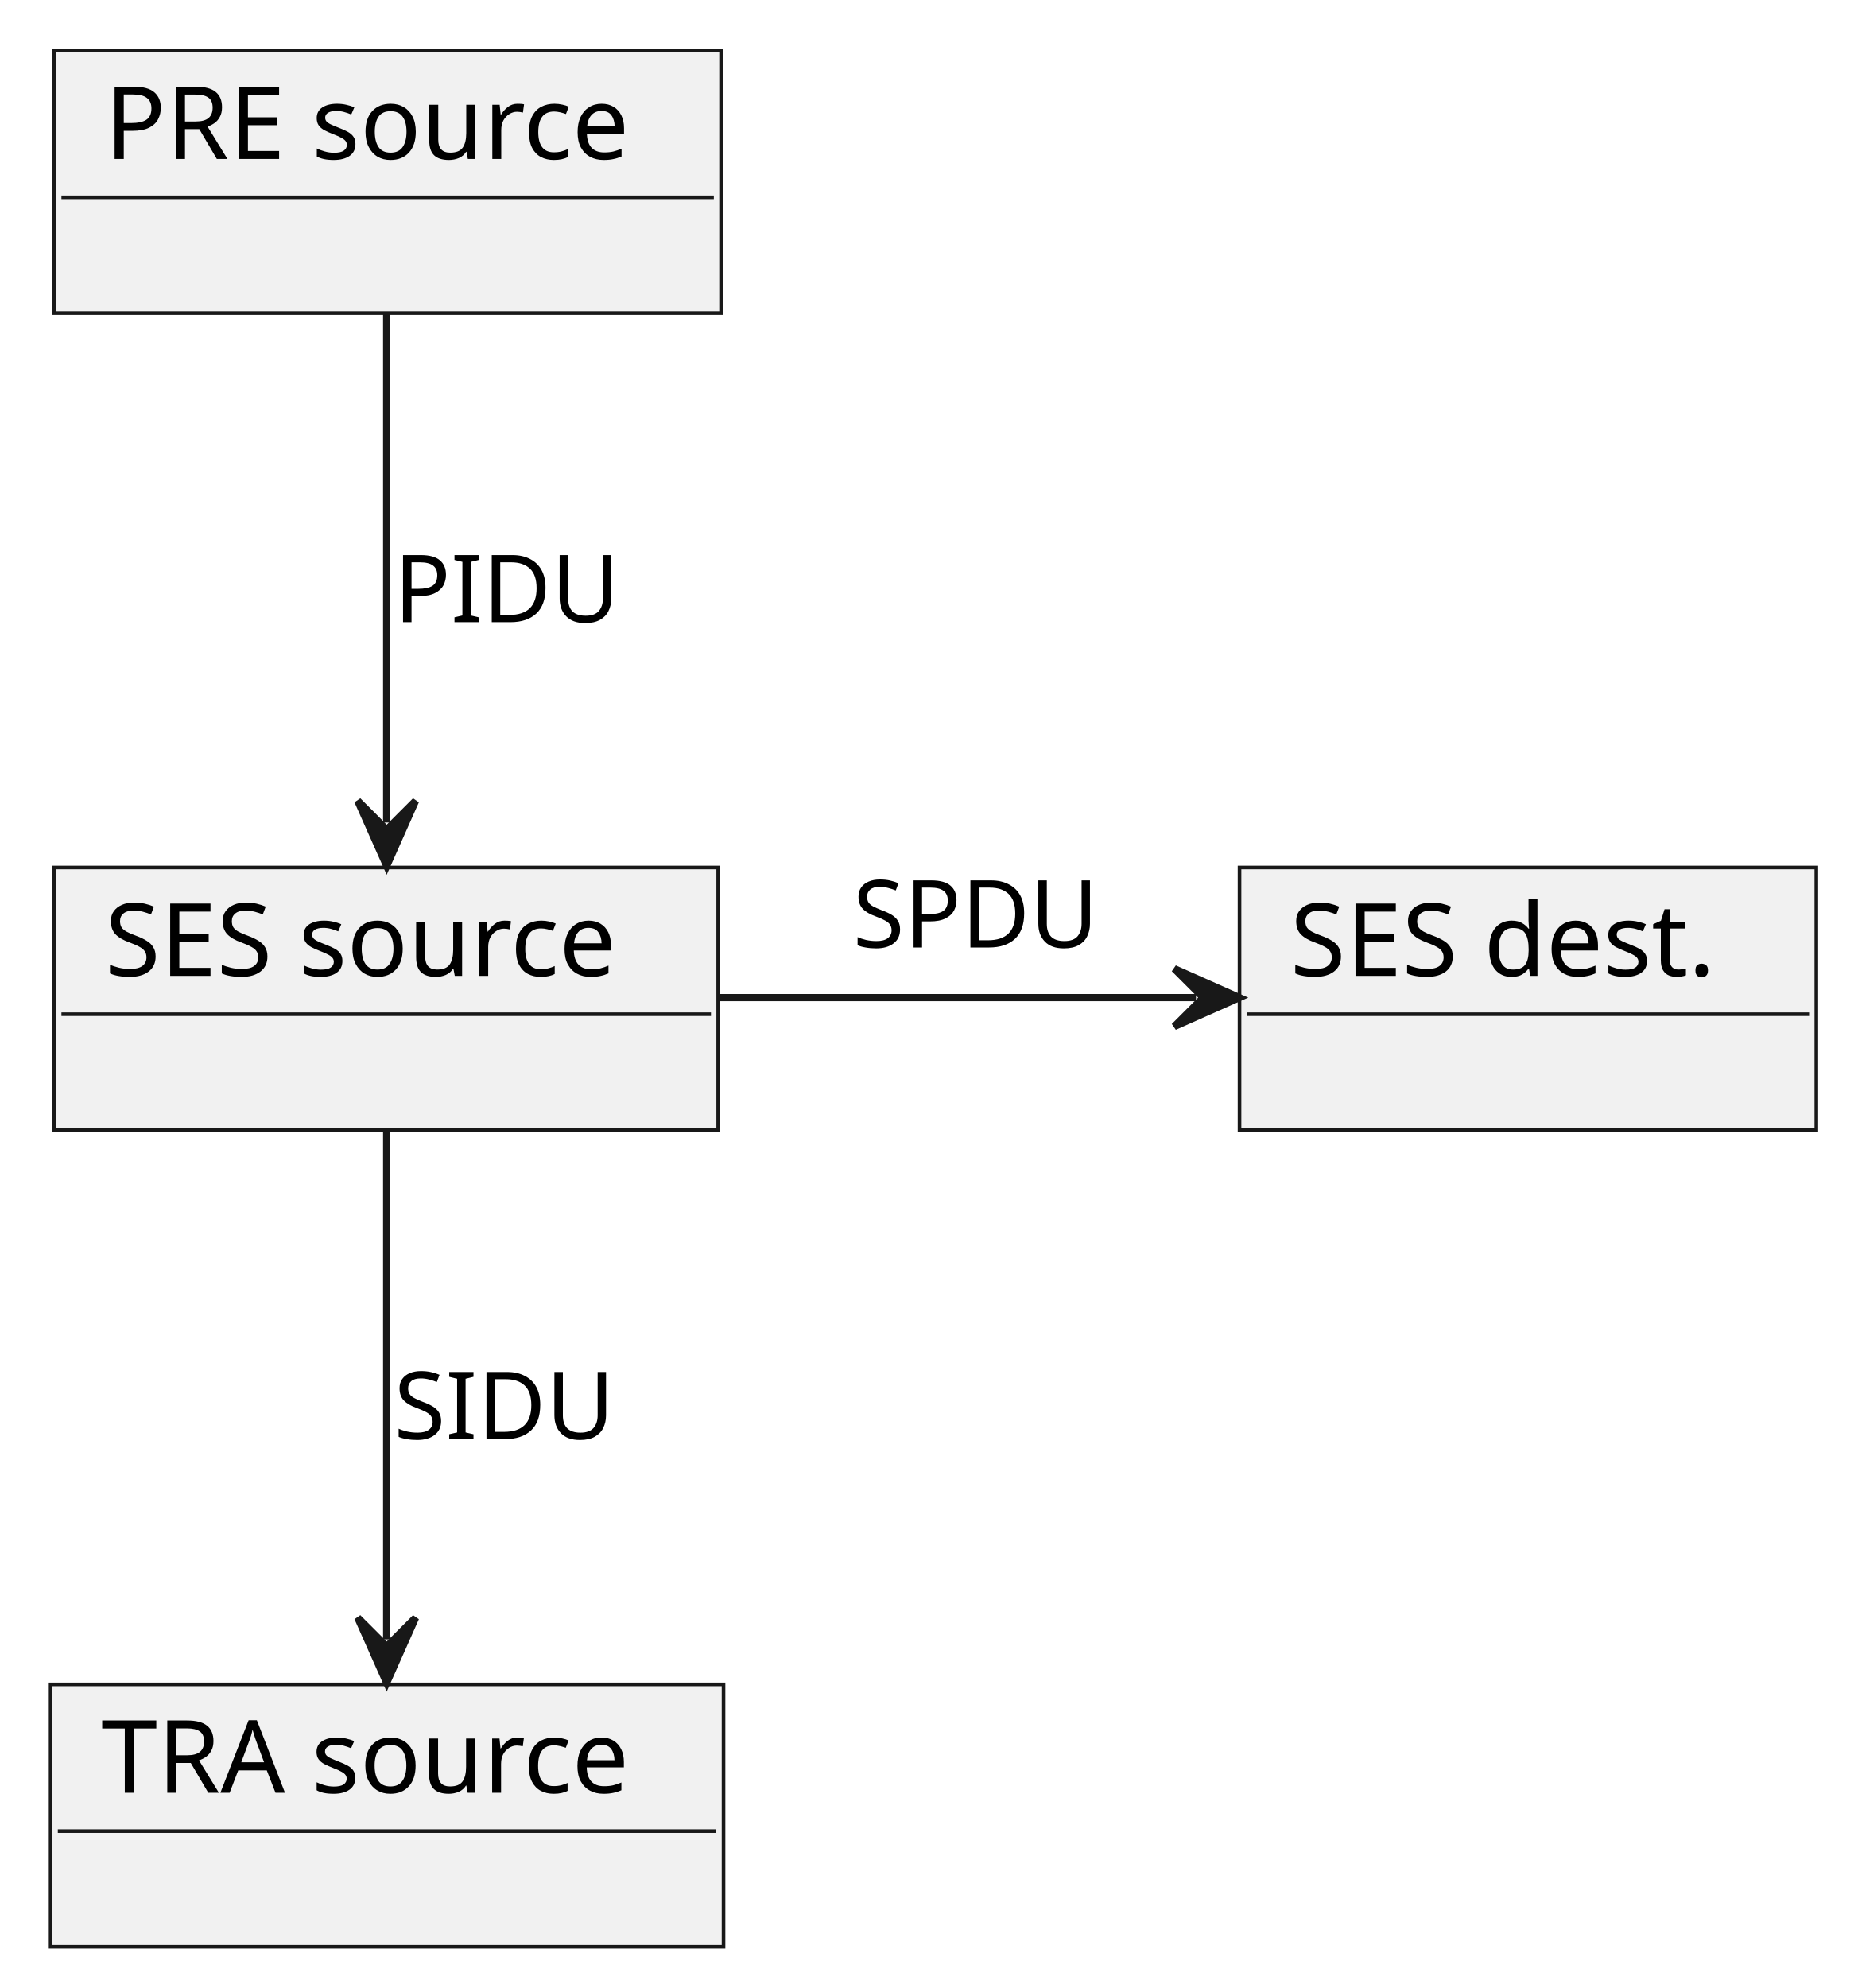
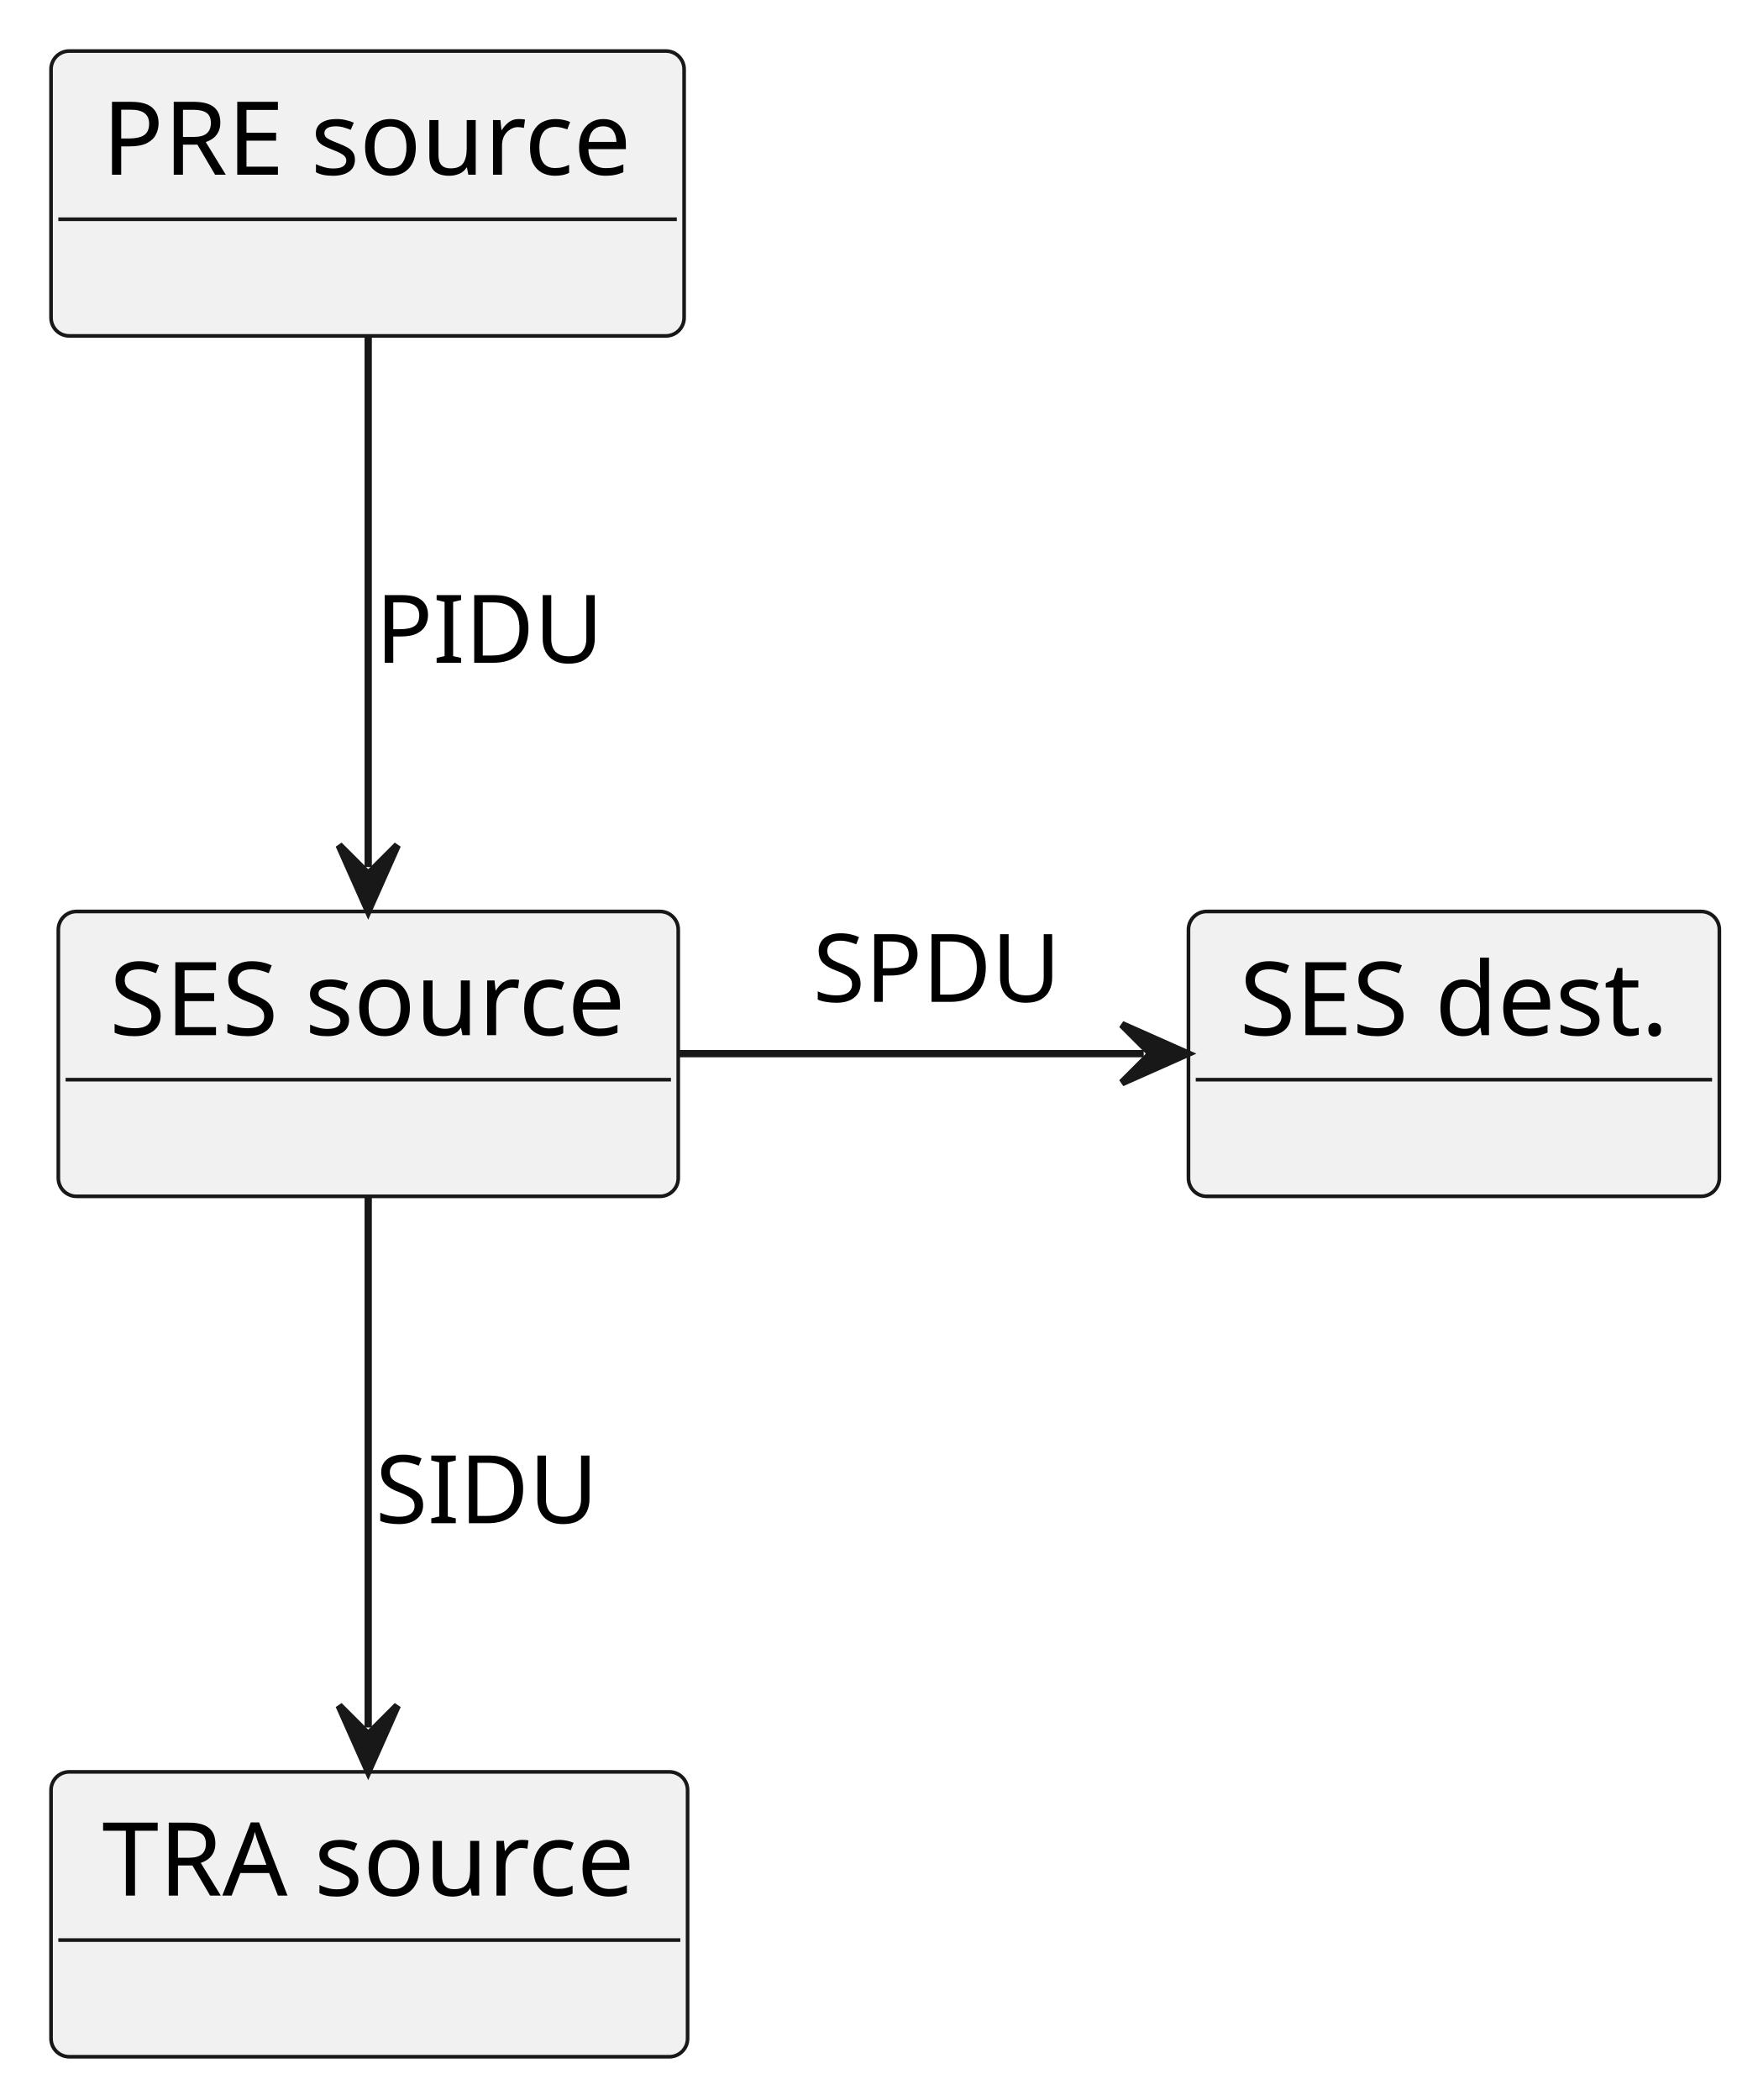
- <svg xmlns="http://www.w3.org/2000/svg" contentStyleType="text/css" height="275px" preserveAspectRatio="none" style="width:257px;height:275px;background:#FFFFFF;" version="1.1" viewBox="0 0 257 275" width="257px" zoomAndPan="magnify">
+ <svg xmlns="http://www.w3.org/2000/svg" contentStyleType="text/css" data-diagram-type="CLASS" height="288px" preserveAspectRatio="none" style="width:241px;height:288px;background:#FFFFFF;" version="1.1" viewBox="0 0 241 288" width="241px" zoomAndPan="magnify">
  <defs />
  <g>
-     <g id="elem_SU">
-       <rect fill="#F1F1F1" height="36.297" style="stroke:#181818;stroke-width:0.5;" width="92.265" x="7.5" y="7" />
-       <text fill="#000000" font-family="sans-serif" font-size="14" lengthAdjust="spacing" textLength="78.265" x="14.5" y="21.995">PRE source</text>
-       <line style="stroke:#181818;stroke-width:0.5;" x1="8.5" x2="98.765" y1="27.297" y2="27.297" />
+     <g class="entity" data-entity="SU" data-source-line="1" data-uid="ent0002" id="entity_SU">
+       <rect fill="#F1F1F1" height="39.068" rx="2.5" ry="2.5" style="stroke:#181818;stroke-width:0.5;" width="86.828" x="7" y="7" />
+       <text fill="#000000" font-family="sans-serif" font-size="14" lengthAdjust="spacing" textLength="72.828" x="14" y="23.966">PRE source</text>
+       <line style="stroke:#181818;stroke-width:0.5;" x1="8" x2="92.828" y1="30.068" y2="30.068" />
    </g>
-     <g id="elem_S1">
-       <rect fill="#F1F1F1" height="36.297" style="stroke:#181818;stroke-width:0.5;" width="91.868" x="7.5" y="120" />
-       <text fill="#000000" font-family="sans-serif" font-size="14" lengthAdjust="spacing" textLength="77.868" x="14.5" y="134.995">SES source</text>
-       <line style="stroke:#181818;stroke-width:0.5;" x1="8.5" x2="98.368" y1="140.297" y2="140.297" />
+     <g class="entity" data-entity="S1" data-source-line="2" data-uid="ent0003" id="entity_S1">
+       <rect fill="#F1F1F1" height="39.068" rx="2.5" ry="2.5" style="stroke:#181818;stroke-width:0.5;" width="85.022" x="8" y="125" />
+       <text fill="#000000" font-family="sans-serif" font-size="14" lengthAdjust="spacing" textLength="71.022" x="15" y="141.966">SES source</text>
+       <line style="stroke:#181818;stroke-width:0.5;" x1="9" x2="92.022" y1="148.068" y2="148.068" />
    </g>
-     <g id="elem_S2">
-       <rect fill="#F1F1F1" height="36.297" style="stroke:#181818;stroke-width:0.5;" width="79.803" x="171.5" y="120" />
-       <text fill="#000000" font-family="sans-serif" font-size="14" lengthAdjust="spacing" textLength="65.803" x="178.5" y="134.995">SES dest.</text>
-       <line style="stroke:#181818;stroke-width:0.5;" x1="172.5" x2="250.303" y1="140.297" y2="140.297" />
+     <g class="entity" data-entity="S2" data-source-line="3" data-uid="ent0004" id="entity_S2">
+       <rect fill="#F1F1F1" height="39.068" rx="2.5" ry="2.5" style="stroke:#181818;stroke-width:0.5;" width="72.814" x="163" y="125" />
+       <text fill="#000000" font-family="sans-serif" font-size="14" lengthAdjust="spacing" textLength="58.814" x="170" y="141.966">SES dest.</text>
+       <line style="stroke:#181818;stroke-width:0.5;" x1="164" x2="234.814" y1="148.068" y2="148.068" />
    </g>
-     <g id="elem_SD">
-       <rect fill="#F1F1F1" height="36.297" style="stroke:#181818;stroke-width:0.5;" width="93.106" x="7" y="233" />
-       <text fill="#000000" font-family="sans-serif" font-size="14" lengthAdjust="spacing" textLength="79.106" x="14" y="247.995">TRA source</text>
-       <line style="stroke:#181818;stroke-width:0.5;" x1="8" x2="99.106" y1="253.297" y2="253.297" />
+     <g class="entity" data-entity="SD" data-source-line="4" data-uid="ent0005" id="entity_SD">
+       <rect fill="#F1F1F1" height="39.068" rx="2.5" ry="2.5" style="stroke:#181818;stroke-width:0.5;" width="87.304" x="7" y="243" />
+       <text fill="#000000" font-family="sans-serif" font-size="14" lengthAdjust="spacing" textLength="73.304" x="14" y="259.966">TRA source</text>
+       <line style="stroke:#181818;stroke-width:0.5;" x1="8" x2="93.304" y1="266.068" y2="266.068" />
    </g>
-     <g id="link_SU_S1">
-       <path codeLine="6" d="M53.5,43.34 C53.5,64.2 53.5,92.98 53.5,113.78 " fill="none" id="SU-to-S1" style="stroke:#181818;stroke-width:1.0;" />
-       <polygon fill="#181818" points="53.5,119.78,57.5,110.78,53.5,114.78,49.5,110.78,53.5,119.78" style="stroke:#181818;stroke-width:1.0;" />
-       <text fill="#000000" font-family="sans-serif" font-size="13" lengthAdjust="spacing" textLength="31.199" x="54.5" y="86.067">PIDU</text>
+     <g class="link" data-entity-1="SU" data-entity-2="S1" data-source-line="6" data-uid="lnk6" id="link_SU_S1">
+       <path codeLine="6" d="M50.5,46.14 C50.5,67.78 50.5,97.28 50.5,118.91" fill="none" id="SU-to-S1" style="stroke:#181818;stroke-width:1;" />
+       <polygon fill="#181818" points="50.5,124.91,54.5,115.91,50.5,119.91,46.5,115.91,50.5,124.91" style="stroke:#181818;stroke-width:1;" />
+       <text fill="#000000" font-family="sans-serif" font-size="13" lengthAdjust="spacing" textLength="31.265" x="51.5" y="90.897">PIDU</text>
    </g>
-     <g id="link_S1_S2">
-       <path codeLine="7" d="M99.62,138 C122.4,138 143.6,138 165.48,138 " fill="none" id="S1-to-S2" style="stroke:#181818;stroke-width:1.0;" />
-       <polygon fill="#181818" points="171.48,138,162.48,134,166.48,138,162.48,142,171.48,138" style="stroke:#181818;stroke-width:1.0;" />
-       <text fill="#000000" font-family="sans-serif" font-size="13" lengthAdjust="spacing" textLength="35.617" x="118" y="131.067">SPDU</text>
+     <g class="link" data-entity-1="S1" data-entity-2="S2" data-source-line="7" data-uid="lnk7" id="link_S1_S2">
+       <path codeLine="7" d="M93.2,144.5 C115.21,144.5 135.79,144.5 156.86,144.5" fill="none" id="S1-to-S2" style="stroke:#181818;stroke-width:1;" />
+       <polygon fill="#181818" points="162.86,144.5,153.86,140.5,157.86,144.5,153.86,148.5,162.86,144.5" style="stroke:#181818;stroke-width:1;" />
+       <text fill="#000000" font-family="sans-serif" font-size="13" lengthAdjust="spacing" textLength="33.995" x="111.5" y="137.397">SPDU</text>
    </g>
-     <g id="link_S1_SD">
-       <path codeLine="8" d="M53.5,156.34 C53.5,177.2 53.5,205.98 53.5,226.78 " fill="none" id="S1-to-SD" style="stroke:#181818;stroke-width:1.0;" />
-       <polygon fill="#181818" points="53.5,232.78,57.5,223.78,53.5,227.78,49.5,223.78,53.5,232.78" style="stroke:#181818;stroke-width:1.0;" />
-       <text fill="#000000" font-family="sans-serif" font-size="13" lengthAdjust="spacing" textLength="31.611" x="54.5" y="199.067">SIDU</text>
+     <g class="link" data-entity-1="S1" data-entity-2="SD" data-source-line="8" data-uid="lnk8" id="link_S1_SD">
+       <path codeLine="8" d="M50.5,164.14 C50.5,185.78 50.5,215.28 50.5,236.91" fill="none" id="S1-to-SD" style="stroke:#181818;stroke-width:1;" />
+       <polygon fill="#181818" points="50.5,242.91,54.5,233.91,50.5,237.91,46.5,233.91,50.5,242.91" style="stroke:#181818;stroke-width:1;" />
+       <text fill="#000000" font-family="sans-serif" font-size="13" lengthAdjust="spacing" textLength="30.537" x="51.5" y="208.897">SIDU</text>
    </g>
  </g>
</svg>
